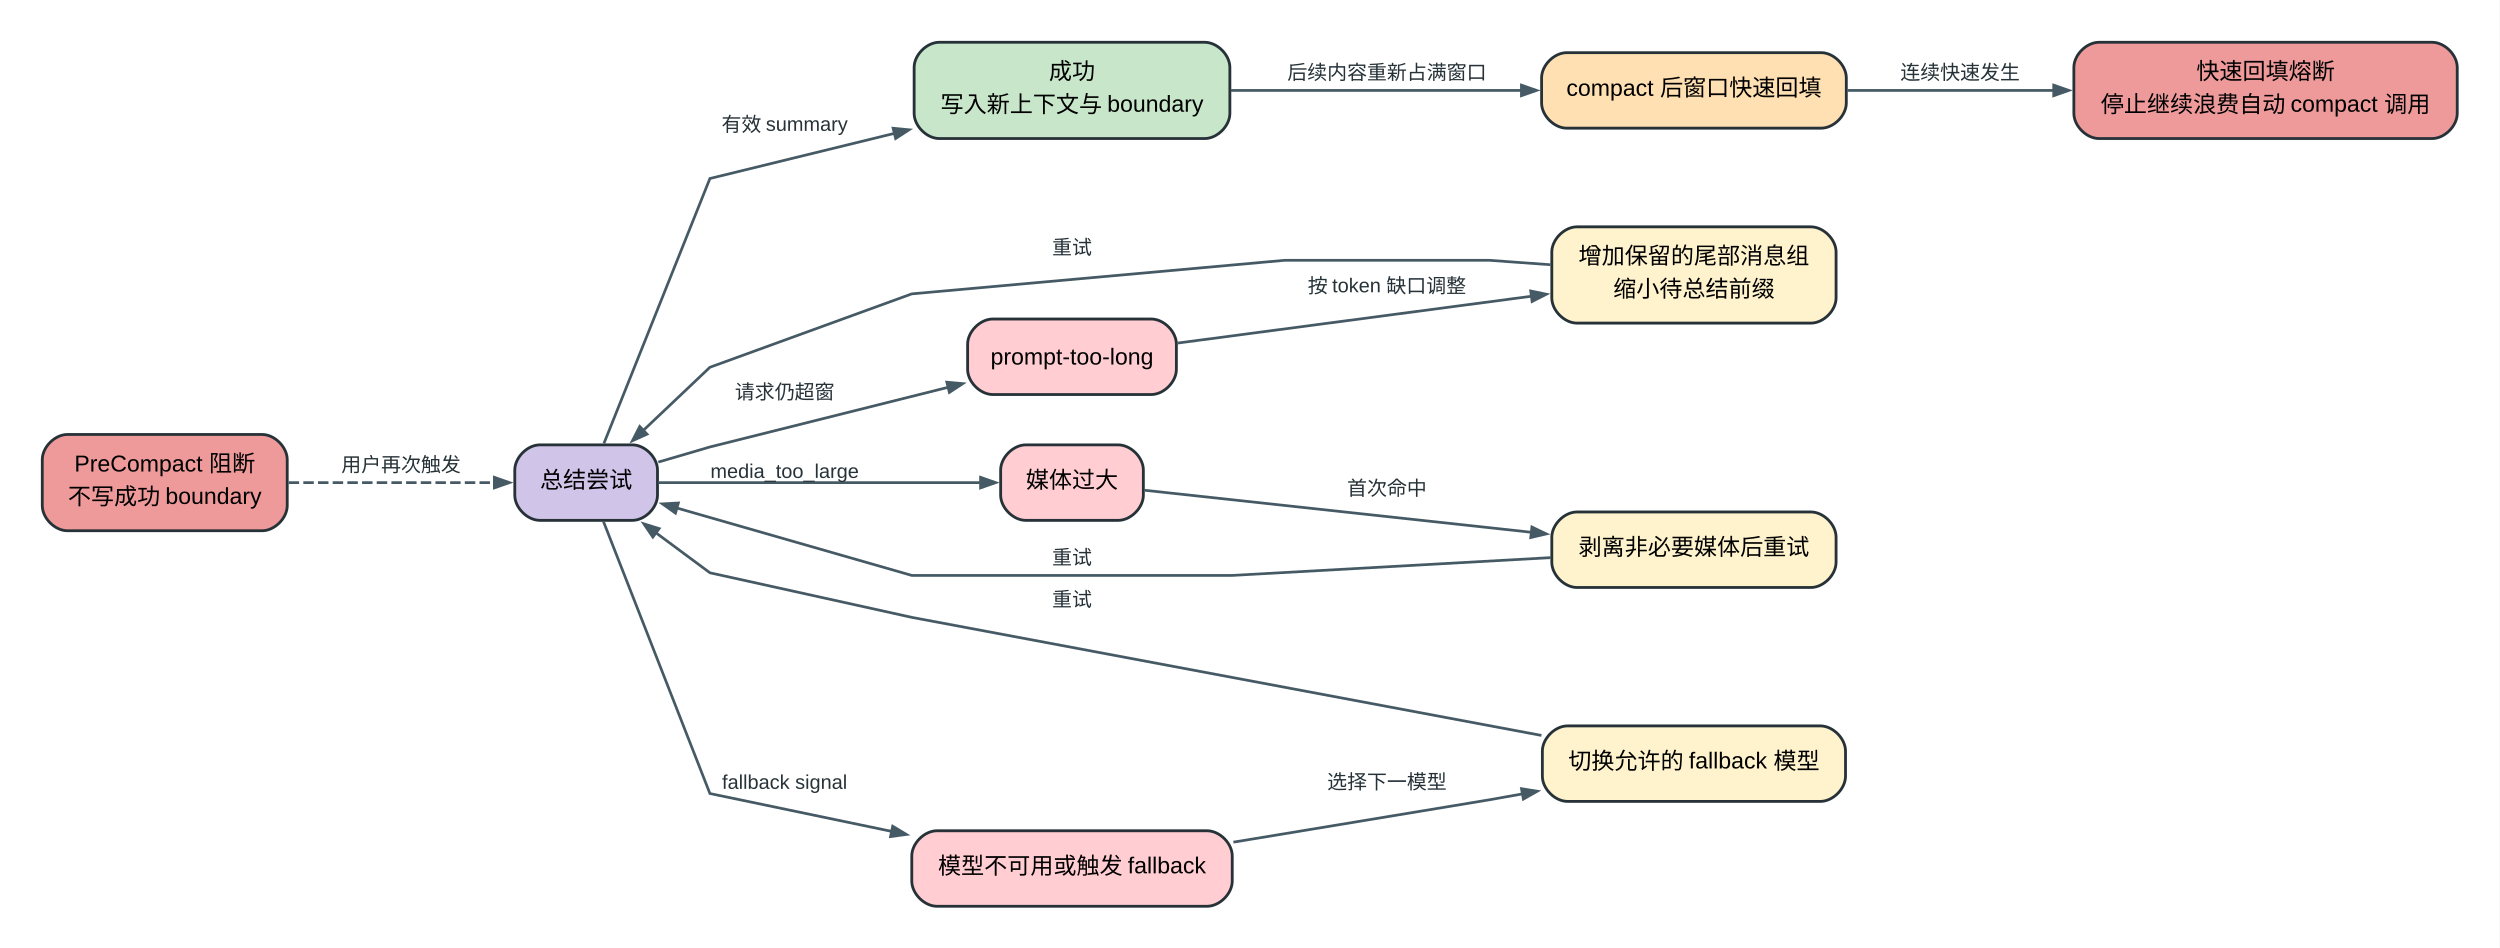
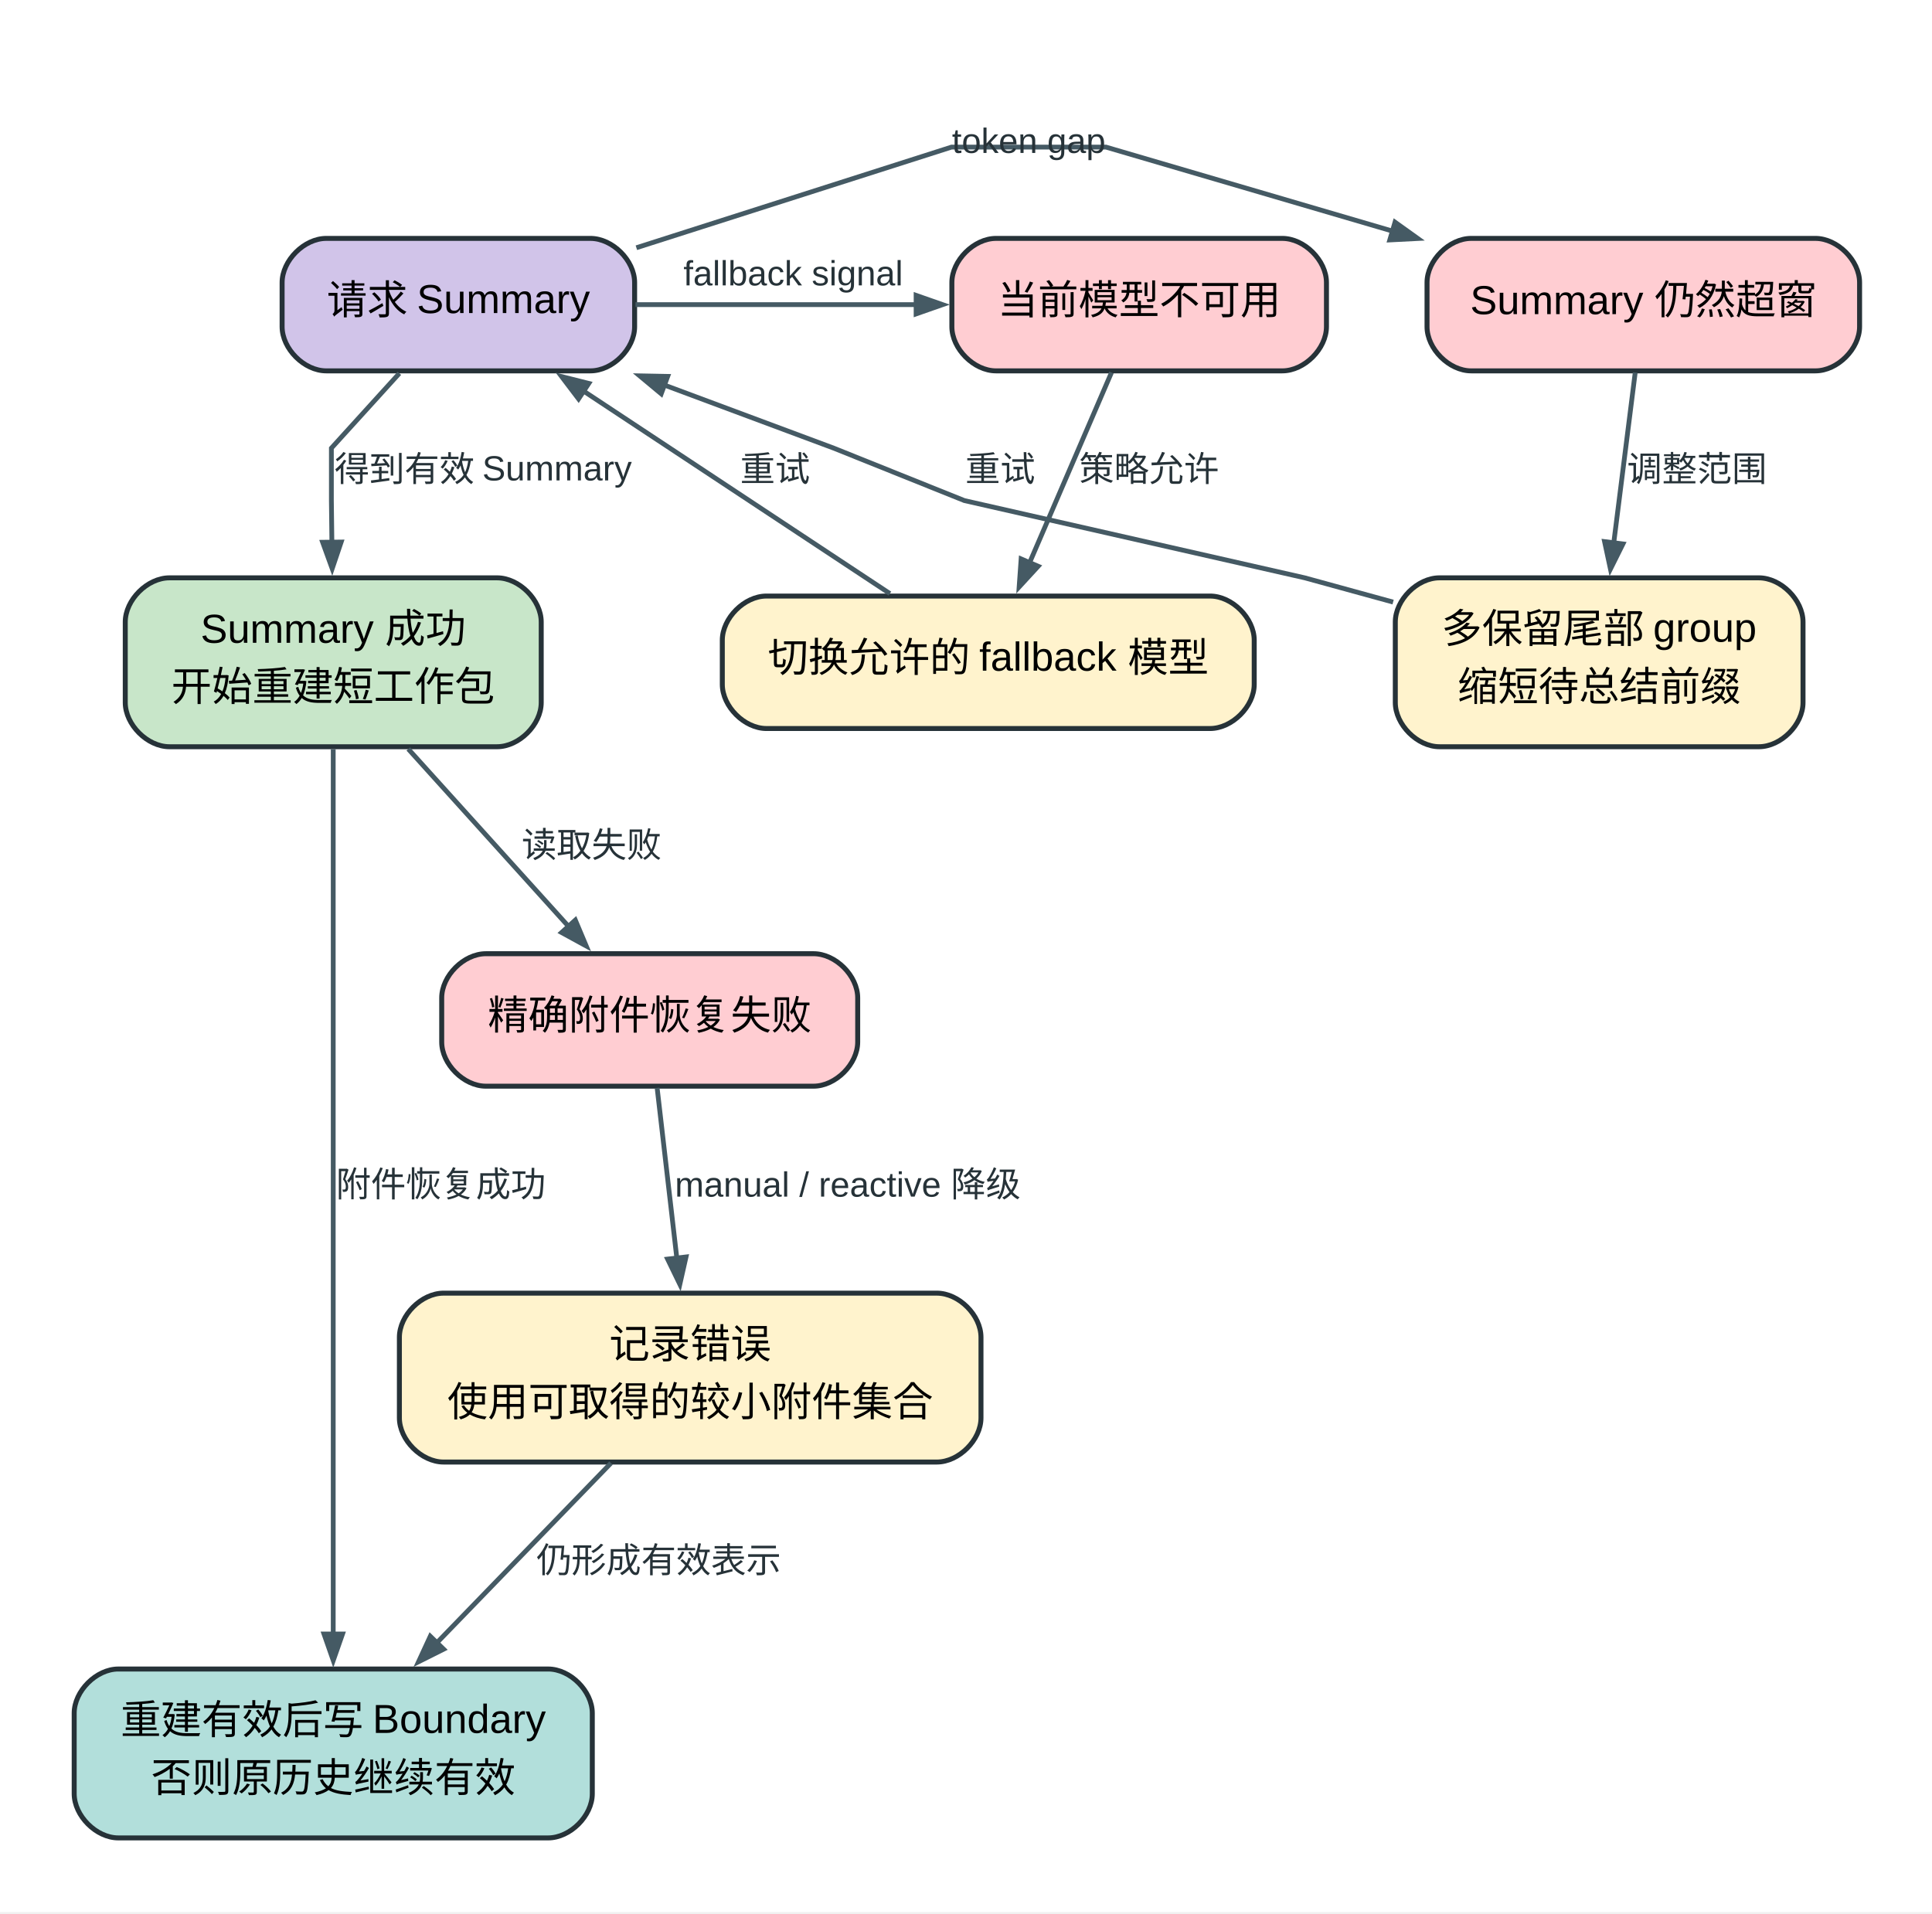
- <svg xmlns="http://www.w3.org/2000/svg" width="1192pt" height="452pt" viewBox="0.00 0.00 1192.00 452.00">
-   <g id="graph0" class="graph" transform="scale(1 1) rotate(0) translate(20.16 432.11)">
-     <polygon fill="#ffffff" stroke="none" points="-20.16,20.16 -20.16,-432.11 1171.61,-432.11 1171.61,20.16 -20.16,20.16" />
+ <svg xmlns="http://www.w3.org/2000/svg" width="525pt" height="520pt" viewBox="0.00 0.00 525.00 520.00">
+   <g id="graph0" class="graph" transform="scale(1 1) rotate(0) translate(20.16 499.49)">
+     <polygon fill="#ffffff" stroke="none" points="-20.16,20.16 -20.16,-499.49 505.32,-499.49 505.32,20.16 -20.16,20.16" />
    <g id="node1" class="node">
-       <path fill="#d1c4e9" stroke="#263238" stroke-width="1.35" d="M281.33,-220C281.33,-220 237.29,-220 237.29,-220 231.29,-220 225.29,-214 225.29,-208 225.29,-208 225.29,-196 225.29,-196 225.29,-190 231.29,-184 237.29,-184 237.29,-184 281.33,-184 281.33,-184 287.33,-184 293.33,-190 293.33,-196 293.33,-196 293.33,-208 293.33,-208 293.33,-214 287.33,-220 281.33,-220" />
-       <text xml:space="preserve" text-anchor="middle" x="259.31" y="-199.43" font-family="Arial, PingFang SC, Microsoft YaHei" font-size="11.00">总结尝试</text>
+       <path fill="#d1c4e9" stroke="#263238" stroke-width="1.35" d="M140.29,-434.7C140.29,-434.7 68.5,-434.7 68.5,-434.7 62.5,-434.7 56.5,-428.7 56.5,-422.7 56.5,-422.7 56.5,-410.7 56.5,-410.7 56.5,-404.7 62.5,-398.7 68.5,-398.7 68.5,-398.7 140.29,-398.7 140.29,-398.7 146.29,-398.7 152.29,-404.7 152.29,-410.7 152.29,-410.7 152.29,-422.7 152.29,-422.7 152.29,-428.7 146.29,-434.7 140.29,-434.7" />
+       <text xml:space="preserve" text-anchor="middle" x="104.39" y="-414.12" font-family="Arial, PingFang SC, Microsoft YaHei" font-size="11.00">请求 Summary</text>
    </g>
    <g id="node2" class="node">
-       <path fill="#c8e6c9" stroke="#263238" stroke-width="1.35" d="M554.24,-411.95C554.24,-411.95 427.7,-411.95 427.7,-411.95 421.7,-411.95 415.7,-405.95 415.7,-399.95 415.7,-399.95 415.7,-378.05 415.7,-378.05 415.7,-372.05 421.7,-366.05 427.7,-366.05 427.7,-366.05 554.24,-366.05 554.24,-366.05 560.24,-366.05 566.24,-372.05 566.24,-378.05 566.24,-378.05 566.24,-399.95 566.24,-399.95 566.24,-405.95 560.24,-411.95 554.24,-411.95" />
-       <text xml:space="preserve" text-anchor="middle" x="490.97" y="-394.3" font-family="Arial, PingFang SC, Microsoft YaHei" font-size="11.00">成功</text>
-       <text xml:space="preserve" text-anchor="middle" x="490.97" y="-378.55" font-family="Arial, PingFang SC, Microsoft YaHei" font-size="11.00">写入新上下文与 boundary</text>
+       <path fill="#ffcdd2" stroke="#263238" stroke-width="1.35" d="M473.16,-434.7C473.16,-434.7 379.62,-434.7 379.62,-434.7 373.62,-434.7 367.62,-428.7 367.62,-422.7 367.62,-422.7 367.62,-410.7 367.62,-410.7 367.62,-404.7 373.62,-398.7 379.62,-398.7 379.62,-398.7 473.16,-398.7 473.16,-398.7 479.16,-398.7 485.16,-404.7 485.16,-410.7 485.16,-410.7 485.16,-422.7 485.16,-422.7 485.16,-428.7 479.16,-434.7 473.16,-434.7" />
+       <text xml:space="preserve" text-anchor="middle" x="426.39" y="-414.12" font-family="Arial, PingFang SC, Microsoft YaHei" font-size="11.00">Summary 仍然超窗</text>
+     </g>
+     <g id="edge2" class="edge">
+       <path fill="none" stroke="#455a64" stroke-width="1.3" d="M152.77,-432.16C191.15,-444.42 238.39,-459.51 238.39,-459.51 238.39,-459.51 280.39,-459.51 280.39,-459.51 280.39,-459.51 320.32,-447.8 358.42,-436.63" />
+       <polygon fill="#455a64" stroke="#455a64" stroke-width="1.3" points="358.92,-439.11 365.12,-434.67 357.5,-434.28 358.92,-439.11" />
+       <text xml:space="preserve" text-anchor="middle" x="259.39" y="-457.93" font-family="Arial, PingFang SC, Microsoft YaHei" font-size="9.50" fill="#263238">token gap</text>
+     </g>
+     <g id="node4" class="node">
+       <path fill="#ffcdd2" stroke="#263238" stroke-width="1.35" d="M328.29,-434.7C328.29,-434.7 250.5,-434.7 250.5,-434.7 244.5,-434.7 238.5,-428.7 238.5,-422.7 238.5,-422.7 238.5,-410.7 238.5,-410.7 238.5,-404.7 244.5,-398.7 250.5,-398.7 250.5,-398.7 328.29,-398.7 328.29,-398.7 334.29,-398.7 340.29,-404.7 340.29,-410.7 340.29,-410.7 340.29,-422.7 340.29,-422.7 340.29,-428.7 334.29,-434.7 328.29,-434.7" />
+       <text xml:space="preserve" text-anchor="middle" x="289.39" y="-414.12" font-family="Arial, PingFang SC, Microsoft YaHei" font-size="11.00">当前模型不可用</text>
+     </g>
+     <g id="edge5" class="edge">
+       <path fill="none" stroke="#455a64" stroke-width="1.3" d="M152.52,-416.7C175.88,-416.7 204.19,-416.7 228.99,-416.7" />
+       <polygon fill="#455a64" stroke="#455a64" stroke-width="1.3" points="228.78,-419.22 235.98,-416.7 228.78,-414.18 228.78,-419.22" />
+       <text xml:space="preserve" text-anchor="middle" x="195.39" y="-421.93" font-family="Arial, PingFang SC, Microsoft YaHei" font-size="9.50" fill="#263238">fallback signal</text>
+     </g>
+     <g id="node6" class="node">
+       <path fill="#c8e6c9" stroke="#263238" stroke-width="1.35" d="M114.91,-342.45C114.91,-342.45 25.88,-342.45 25.88,-342.45 19.88,-342.45 13.88,-336.45 13.88,-330.45 13.88,-330.45 13.88,-308.55 13.88,-308.55 13.88,-302.55 19.88,-296.55 25.88,-296.55 25.88,-296.55 114.91,-296.55 114.91,-296.55 120.91,-296.55 126.91,-302.55 126.91,-308.55 126.91,-308.55 126.91,-330.45 126.91,-330.45 126.91,-336.45 120.91,-342.45 114.91,-342.45" />
+       <text xml:space="preserve" text-anchor="middle" x="70.39" y="-324.8" font-family="Arial, PingFang SC, Microsoft YaHei" font-size="11.00">Summary 成功</text>
+       <text xml:space="preserve" text-anchor="middle" x="70.39" y="-309.05" font-family="Arial, PingFang SC, Microsoft YaHei" font-size="11.00">开始重建短工作包</text>
    </g>
    <g id="edge1" class="edge">
-       <path fill="none" stroke="#455a64" stroke-width="1.3" d="M267.78,-220.66C283.45,-259.82 318.33,-347 318.33,-347 318.33,-347 362.81,-357.88 406.48,-368.57" />
-       <polygon fill="#455a64" stroke="#455a64" stroke-width="1.3" points="405.68,-370.97 413.28,-370.23 406.88,-366.07 405.68,-370.97" />
-       <text xml:space="preserve" text-anchor="middle" x="353.95" y="-369.46" font-family="Arial, PingFang SC, Microsoft YaHei" font-size="9.50" fill="#263238">有效 summary</text>
+       <path fill="none" stroke="#455a64" stroke-width="1.3" d="M88.36,-398.03C79.35,-388.11 69.89,-377.7 69.89,-377.7 69.89,-377.7 69.89,-363.45 69.89,-363.45 69.89,-363.45 69.95,-358.47 70.03,-351.9" />
+       <polygon fill="#455a64" stroke="#455a64" stroke-width="1.3" points="72.55,-352.18 70.11,-344.95 67.51,-352.12 72.55,-352.18" />
+       <text xml:space="preserve" text-anchor="middle" x="111.14" y="-368.68" font-family="Arial, PingFang SC, Microsoft YaHei" font-size="9.50" fill="#263238">得到有效 Summary</text>
    </g>
    <g id="node3" class="node">
-       <path fill="#ffcdd2" stroke="#263238" stroke-width="1.35" d="M528.74,-280C528.74,-280 453.2,-280 453.2,-280 447.2,-280 441.2,-274 441.2,-268 441.2,-268 441.2,-256 441.2,-256 441.2,-250 447.2,-244 453.2,-244 453.2,-244 528.74,-244 528.74,-244 534.74,-244 540.74,-250 540.74,-256 540.74,-256 540.74,-268 540.74,-268 540.74,-274 534.74,-280 528.74,-280" />
-       <text xml:space="preserve" text-anchor="middle" x="490.97" y="-258.3" font-family="Arial, PingFang SC, Microsoft YaHei" font-size="11.00">prompt-too-long</text>
+       <path fill="#fff3cd" stroke="#263238" stroke-width="1.35" d="M457.79,-342.45C457.79,-342.45 371,-342.45 371,-342.45 365,-342.45 359,-336.45 359,-330.45 359,-330.45 359,-308.55 359,-308.55 359,-302.55 365,-296.55 371,-296.55 371,-296.55 457.79,-296.55 457.79,-296.55 463.79,-296.55 469.79,-302.55 469.79,-308.55 469.79,-308.55 469.79,-330.45 469.79,-330.45 469.79,-336.45 463.79,-342.45 457.79,-342.45" />
+       <text xml:space="preserve" text-anchor="middle" x="414.39" y="-324.8" font-family="Arial, PingFang SC, Microsoft YaHei" font-size="11.00">多保留尾部 group</text>
+       <text xml:space="preserve" text-anchor="middle" x="414.39" y="-309.05" font-family="Arial, PingFang SC, Microsoft YaHei" font-size="11.00">缩短待总结前缀</text>
    </g>
-     <g id="edge2" class="edge">
-       <path fill="none" stroke="#455a64" stroke-width="1.3" d="M293.72,-211.79C306.62,-215.57 318.33,-219 318.33,-219 318.33,-219 382.17,-234.99 431.98,-247.47" />
-       <polygon fill="#455a64" stroke="#455a64" stroke-width="1.3" points="431.28,-249.89 438.88,-249.2 432.51,-245.01 431.28,-249.89" />
-       <text xml:space="preserve" text-anchor="middle" x="353.95" y="-241.87" font-family="Arial, PingFang SC, Microsoft YaHei" font-size="9.50" fill="#263238">请求仍超窗</text>
+     <g id="edge3" class="edge">
+       <path fill="none" stroke="#455a64" stroke-width="1.3" d="M424.19,-398.24C422.55,-385.23 420.27,-367.11 418.32,-351.64" />
+       <polygon fill="#455a64" stroke="#455a64" stroke-width="1.3" points="420.86,-351.67 417.46,-344.84 415.86,-352.3 420.86,-351.67" />
+       <text xml:space="preserve" text-anchor="middle" x="440.97" y="-368.68" font-family="Arial, PingFang SC, Microsoft YaHei" font-size="9.50" fill="#263238">调整范围</text>
+     </g>
+     <g id="edge4" class="edge">
+       <path fill="none" stroke="#455a64" stroke-width="1.3" d="M358.4,-335.86C344.95,-339.55 334.39,-342.45 334.39,-342.45 334.39,-342.45 241.89,-363.45 241.89,-363.45 241.89,-363.45 206.39,-377.7 206.39,-377.7 206.39,-377.7 184.03,-386.03 160.25,-394.89" />
+       <polygon fill="#455a64" stroke="#455a64" stroke-width="1.3" points="159.52,-392.47 153.66,-397.35 161.28,-397.2 159.52,-392.47" />
+       <text xml:space="preserve" text-anchor="middle" x="251.64" y="-368.68" font-family="Arial, PingFang SC, Microsoft YaHei" font-size="9.50" fill="#263238">重试</text>
    </g>
    <g id="node5" class="node">
-       <path fill="#ffcdd2" stroke="#263238" stroke-width="1.35" d="M512.99,-220C512.99,-220 468.95,-220 468.95,-220 462.95,-220 456.95,-214 456.95,-208 456.95,-208 456.95,-196 456.95,-196 456.95,-190 462.95,-184 468.95,-184 468.95,-184 512.99,-184 512.99,-184 518.99,-184 524.99,-190 524.99,-196 524.99,-196 524.99,-208 524.99,-208 524.99,-214 518.99,-220 512.99,-220" />
-       <text xml:space="preserve" text-anchor="middle" x="490.97" y="-199.43" font-family="Arial, PingFang SC, Microsoft YaHei" font-size="11.00">媒体过大</text>
+       <path fill="#fff3cd" stroke="#263238" stroke-width="1.35" d="M308.66,-337.5C308.66,-337.5 188.12,-337.5 188.12,-337.5 182.12,-337.5 176.12,-331.5 176.12,-325.5 176.12,-325.5 176.12,-313.5 176.12,-313.5 176.12,-307.5 182.12,-301.5 188.12,-301.5 188.12,-301.5 308.66,-301.5 308.66,-301.5 314.66,-301.5 320.66,-307.5 320.66,-313.5 320.66,-313.5 320.66,-325.5 320.66,-325.5 320.66,-331.5 314.66,-337.5 308.66,-337.5" />
+       <text xml:space="preserve" text-anchor="middle" x="248.39" y="-316.93" font-family="Arial, PingFang SC, Microsoft YaHei" font-size="11.00">切换允许的 fallback 模型</text>
    </g>
-     <g id="edge5" class="edge">
-       <path fill="none" stroke="#455a64" stroke-width="1.3" d="M293.71,-202C334.36,-202 403.06,-202 447.45,-202" />
-       <polygon fill="#455a64" stroke="#455a64" stroke-width="1.3" points="447.37,-204.52 454.57,-202 447.37,-199.48 447.37,-204.52" />
-       <text xml:space="preserve" text-anchor="middle" x="353.95" y="-204.22" font-family="Arial, PingFang SC, Microsoft YaHei" font-size="9.50" fill="#263238">media_too_large</text>
+     <g id="edge6" class="edge">
+       <path fill="none" stroke="#455a64" stroke-width="1.3" d="M281.87,-398.24C275.61,-383.7 266.61,-362.8 259.52,-346.33" />
+       <polygon fill="#455a64" stroke="#455a64" stroke-width="1.3" points="261.95,-345.6 256.78,-339.98 257.32,-347.59 261.95,-345.6" />
+       <text xml:space="preserve" text-anchor="middle" x="292.07" y="-368.68" font-family="Arial, PingFang SC, Microsoft YaHei" font-size="9.50" fill="#263238">策略允许</text>
+     </g>
+     <g id="edge7" class="edge">
+       <path fill="none" stroke="#455a64" stroke-width="1.3" d="M221.66,-338.17C198.16,-353.71 163.84,-376.4 138.4,-393.22" />
+       <polygon fill="#455a64" stroke="#455a64" stroke-width="1.3" points="137.06,-391.08 132.45,-397.15 139.84,-395.29 137.06,-391.08" />
+       <text xml:space="preserve" text-anchor="middle" x="190.46" y="-368.68" font-family="Arial, PingFang SC, Microsoft YaHei" font-size="9.50" fill="#263238">重试</text>
    </g>
    <g id="node7" class="node">
-       <path fill="#ffcdd2" stroke="#263238" stroke-width="1.35" d="M555.37,-36C555.37,-36 426.58,-36 426.58,-36 420.58,-36 414.58,-30 414.58,-24 414.58,-24 414.58,-12 414.58,-12 414.58,-6 420.58,0 426.58,0 426.58,0 555.37,0 555.37,0 561.37,0 567.37,-6 567.37,-12 567.37,-12 567.37,-24 567.37,-24 567.37,-30 561.37,-36 555.37,-36" />
-       <text xml:space="preserve" text-anchor="middle" x="490.97" y="-15.43" font-family="Arial, PingFang SC, Microsoft YaHei" font-size="11.00">模型不可用或触发 fallback</text>
+       <path fill="#ffcdd2" stroke="#263238" stroke-width="1.35" d="M200.91,-240.3C200.91,-240.3 111.87,-240.3 111.87,-240.3 105.87,-240.3 99.87,-234.3 99.87,-228.3 99.87,-228.3 99.87,-216.3 99.87,-216.3 99.87,-210.3 105.87,-204.3 111.87,-204.3 111.87,-204.3 200.91,-204.3 200.91,-204.3 206.91,-204.3 212.91,-210.3 212.91,-216.3 212.91,-216.3 212.91,-228.3 212.91,-228.3 212.91,-234.3 206.91,-240.3 200.91,-240.3" />
+       <text xml:space="preserve" text-anchor="middle" x="156.39" y="-219.73" font-family="Arial, PingFang SC, Microsoft YaHei" font-size="11.00">精确附件恢复失败</text>
+     </g>
+     <g id="edge9" class="edge">
+       <path fill="none" stroke="#455a64" stroke-width="1.3" d="M90.78,-295.94C103.96,-281.35 121.1,-262.37 134.56,-247.47" />
+       <polygon fill="#455a64" stroke="#455a64" stroke-width="1.3" points="136.18,-249.44 139.14,-242.4 132.44,-246.06 136.18,-249.44" />
+       <text xml:space="preserve" text-anchor="middle" x="140.6" y="-266.53" font-family="Arial, PingFang SC, Microsoft YaHei" font-size="9.50" fill="#263238">读取失败</text>
+     </g>
+     <g id="node9" class="node">
+       <path fill="#b2dfdb" stroke="#263238" stroke-width="1.35" d="M128.79,-45.9C128.79,-45.9 12,-45.9 12,-45.9 6,-45.9 0,-39.9 0,-33.9 0,-33.9 0,-12 0,-12 0,-6 6,0 12,0 12,0 128.79,0 128.79,0 134.79,0 140.79,-6 140.79,-12 140.79,-12 140.79,-33.9 140.79,-33.9 140.79,-39.9 134.79,-45.9 128.79,-45.9" />
+       <text xml:space="preserve" text-anchor="middle" x="70.39" y="-28.25" font-family="Arial, PingFang SC, Microsoft YaHei" font-size="11.00">重建有效后写 Boundary</text>
+       <text xml:space="preserve" text-anchor="middle" x="70.39" y="-12.5" font-family="Arial, PingFang SC, Microsoft YaHei" font-size="11.00">否则原历史继续有效</text>
    </g>
    <g id="edge8" class="edge">
-       <path fill="none" stroke="#455a64" stroke-width="1.3" d="M267.54,-183.52C283.09,-143.78 318.33,-53.75 318.33,-53.75 318.33,-53.75 361.83,-44.69 405.03,-35.69" />
-       <polygon fill="#455a64" stroke="#455a64" stroke-width="1.3" points="405.48,-38.17 412.01,-34.24 404.45,-33.24 405.48,-38.17" />
-       <text xml:space="preserve" text-anchor="middle" x="353.95" y="-55.98" font-family="Arial, PingFang SC, Microsoft YaHei" font-size="9.50" fill="#263238">fallback signal</text>
-     </g>
-     <g id="node10" class="node">
-       <path fill="#ffe0b2" stroke="#263238" stroke-width="1.35" d="M848.16,-407C848.16,-407 726.87,-407 726.87,-407 720.87,-407 714.87,-401 714.87,-395 714.87,-395 714.87,-383 714.87,-383 714.87,-377 720.87,-371 726.87,-371 726.87,-371 848.16,-371 848.16,-371 854.16,-371 860.16,-377 860.16,-383 860.16,-383 860.16,-395 860.16,-395 860.16,-401 854.16,-407 848.16,-407" />
-       <text xml:space="preserve" text-anchor="middle" x="787.51" y="-386.43" font-family="Arial, PingFang SC, Microsoft YaHei" font-size="11.00">compact 后窗口快速回填</text>
-     </g>
-     <g id="edge12" class="edge">
-       <path fill="none" stroke="#455a64" stroke-width="1.3" d="M566.68,-389C609,-389 661.99,-389 705.34,-389" />
-       <polygon fill="#455a64" stroke="#455a64" stroke-width="1.3" points="705.26,-391.52 712.46,-389 705.26,-386.48 705.26,-391.52" />
-       <text xml:space="preserve" text-anchor="middle" x="641.12" y="-394.23" font-family="Arial, PingFang SC, Microsoft YaHei" font-size="9.50" fill="#263238">后续内容重新占满窗口</text>
-     </g>
-     <g id="node4" class="node">
-       <path fill="#fff3cd" stroke="#263238" stroke-width="1.35" d="M843.28,-323.95C843.28,-323.95 731.74,-323.95 731.74,-323.95 725.74,-323.95 719.74,-317.95 719.74,-311.95 719.74,-311.95 719.74,-290.05 719.74,-290.05 719.74,-284.05 725.74,-278.05 731.74,-278.05 731.74,-278.05 843.28,-278.05 843.28,-278.05 849.28,-278.05 855.28,-284.05 855.28,-290.05 855.28,-290.05 855.28,-311.95 855.28,-311.95 855.28,-317.95 849.28,-323.95 843.28,-323.95" />
-       <text xml:space="preserve" text-anchor="middle" x="787.51" y="-306.3" font-family="Arial, PingFang SC, Microsoft YaHei" font-size="11.00">增加保留的尾部消息组</text>
-       <text xml:space="preserve" text-anchor="middle" x="787.51" y="-290.55" font-family="Arial, PingFang SC, Microsoft YaHei" font-size="11.00">缩小待总结前缀</text>
-     </g>
-     <g id="edge3" class="edge">
-       <path fill="none" stroke="#455a64" stroke-width="1.3" d="M541.27,-268.53C587.33,-274.63 656.78,-283.82 710.03,-290.87" />
-       <polygon fill="#455a64" stroke="#455a64" stroke-width="1.3" points="709.68,-293.37 717.15,-291.82 710.35,-288.37 709.68,-293.37" />
-       <text xml:space="preserve" text-anchor="middle" x="641.12" y="-292.5" font-family="Arial, PingFang SC, Microsoft YaHei" font-size="9.50" fill="#263238">按 token 缺口调整</text>
-     </g>
-     <g id="edge4" class="edge">
-       <path fill="none" stroke="#455a64" stroke-width="1.3" d="M719.13,-305.88C702.76,-307.07 689.87,-308 689.87,-308 689.87,-308 592.37,-308 592.37,-308 592.37,-308 414.58,-292 414.58,-292 414.58,-292 318.33,-257 318.33,-257 318.33,-257 301.83,-241.36 286.43,-226.76" />
-       <polygon fill="#455a64" stroke="#455a64" stroke-width="1.3" points="288.34,-225.1 281.38,-221.97 284.87,-228.76 288.34,-225.1" />
-       <text xml:space="preserve" text-anchor="middle" x="490.97" y="-310.82" font-family="Arial, PingFang SC, Microsoft YaHei" font-size="9.50" fill="#263238">重试</text>
-     </g>
-     <g id="node6" class="node">
-       <path fill="#fff3cd" stroke="#263238" stroke-width="1.35" d="M843.28,-188C843.28,-188 731.74,-188 731.74,-188 725.74,-188 719.74,-182 719.74,-176 719.74,-176 719.74,-164 719.74,-164 719.74,-158 725.74,-152 731.74,-152 731.74,-152 843.28,-152 843.28,-152 849.28,-152 855.28,-158 855.28,-164 855.28,-164 855.28,-176 855.28,-176 855.28,-182 849.28,-188 843.28,-188" />
-       <text xml:space="preserve" text-anchor="middle" x="787.51" y="-167.43" font-family="Arial, PingFang SC, Microsoft YaHei" font-size="11.00">剥离非必要媒体后重试</text>
-     </g>
-     <g id="edge6" class="edge">
-       <path fill="none" stroke="#455a64" stroke-width="1.3" d="M525.48,-198.36C570.08,-193.51 650.28,-184.8 710.05,-178.31" />
-       <polygon fill="#455a64" stroke="#455a64" stroke-width="1.3" points="710.25,-180.82 717.13,-177.54 709.7,-175.81 710.25,-180.82" />
-       <text xml:space="preserve" text-anchor="middle" x="641.12" y="-195.96" font-family="Arial, PingFang SC, Microsoft YaHei" font-size="9.50" fill="#263238">首次命中</text>
-     </g>
-     <g id="edge7" class="edge">
-       <path fill="none" stroke="#455a64" stroke-width="1.3" d="M719.27,-166.24C654.86,-162.64 567.37,-157.75 567.37,-157.75 567.37,-157.75 414.58,-157.75 414.58,-157.75 414.58,-157.75 348.01,-176.84 302.33,-189.95" />
-       <polygon fill="#455a64" stroke="#455a64" stroke-width="1.3" points="301.9,-187.45 295.68,-191.86 303.29,-192.29 301.9,-187.45" />
-       <text xml:space="preserve" text-anchor="middle" x="490.97" y="-162.97" font-family="Arial, PingFang SC, Microsoft YaHei" font-size="9.50" fill="#263238">重试</text>
+       <path fill="none" stroke="#455a64" stroke-width="1.3" d="M70.39,-295.88C70.39,-243.7 70.39,-114.88 70.39,-55.21" />
+       <polygon fill="#455a64" stroke="#455a64" stroke-width="1.3" points="72.92,-55.42 70.4,-48.22 67.88,-55.42 72.92,-55.42" />
+       <text xml:space="preserve" text-anchor="middle" x="99.64" y="-174.28" font-family="Arial, PingFang SC, Microsoft YaHei" font-size="9.50" fill="#263238">附件恢复成功</text>
    </g>
    <g id="node8" class="node">
-       <path fill="#fff3cd" stroke="#263238" stroke-width="1.35" d="M847.78,-86C847.78,-86 727.24,-86 727.24,-86 721.24,-86 715.24,-80 715.24,-74 715.24,-74 715.24,-62 715.24,-62 715.24,-56 721.24,-50 727.24,-50 727.24,-50 847.78,-50 847.78,-50 853.78,-50 859.78,-56 859.78,-62 859.78,-62 859.78,-74 859.78,-74 859.78,-80 853.78,-86 847.78,-86" />
-       <text xml:space="preserve" text-anchor="middle" x="787.51" y="-65.42" font-family="Arial, PingFang SC, Microsoft YaHei" font-size="11.00">切换允许的 fallback 模型</text>
-     </g>
-     <g id="edge9" class="edge">
-       <path fill="none" stroke="#455a64" stroke-width="1.3" d="M567.92,-30.57C623.73,-39.8 689.87,-50.75 689.87,-50.75 689.87,-50.75 696.37,-51.91 706.01,-53.63" />
-       <polygon fill="#455a64" stroke="#455a64" stroke-width="1.3" points="705.29,-56.06 712.82,-54.85 706.18,-51.1 705.29,-56.06" />
-       <text xml:space="preserve" text-anchor="middle" x="641.12" y="-55.98" font-family="Arial, PingFang SC, Microsoft YaHei" font-size="9.50" fill="#263238">选择下一模型</text>
+       <path fill="#fff3cd" stroke="#263238" stroke-width="1.35" d="M234.41,-148.05C234.41,-148.05 100.38,-148.05 100.38,-148.05 94.38,-148.05 88.37,-142.05 88.37,-136.05 88.37,-136.05 88.37,-114.15 88.37,-114.15 88.37,-108.15 94.37,-102.15 100.37,-102.15 100.37,-102.15 234.41,-102.15 234.41,-102.15 240.41,-102.15 246.41,-108.15 246.41,-114.15 246.41,-114.15 246.41,-136.05 246.41,-136.05 246.41,-142.05 240.41,-148.05 234.41,-148.05" />
+       <text xml:space="preserve" text-anchor="middle" x="167.39" y="-130.4" font-family="Arial, PingFang SC, Microsoft YaHei" font-size="11.00">记录错误</text>
+       <text xml:space="preserve" text-anchor="middle" x="167.39" y="-114.65" font-family="Arial, PingFang SC, Microsoft YaHei" font-size="11.00">使用可取得的较小附件集合</text>
    </g>
    <g id="edge10" class="edge">
-       <path fill="none" stroke="#455a64" stroke-width="1.3" d="M714.8,-81.45C606.72,-101.72 414.58,-137.75 414.58,-137.75 414.58,-137.75 318.33,-159 318.33,-159 318.33,-159 305.75,-168.33 292.3,-178.29" />
-       <polygon fill="#455a64" stroke="#455a64" stroke-width="1.3" points="291.12,-176.03 286.83,-182.34 294.12,-180.08 291.12,-176.03" />
-       <text xml:space="preserve" text-anchor="middle" x="490.97" y="-142.97" font-family="Arial, PingFang SC, Microsoft YaHei" font-size="9.50" fill="#263238">重试</text>
-     </g>
-     <g id="node9" class="node">
-       <path fill="#ef9a9a" stroke="#263238" stroke-width="1.35" d="M104.79,-224.95C104.79,-224.95 12,-224.95 12,-224.95 6,-224.95 0,-218.95 0,-212.95 0,-212.95 0,-191.05 0,-191.05 0,-185.05 6,-179.05 12,-179.05 12,-179.05 104.79,-179.05 104.79,-179.05 110.79,-179.05 116.79,-185.05 116.79,-191.05 116.79,-191.05 116.79,-212.95 116.79,-212.95 116.79,-218.95 110.79,-224.95 104.79,-224.95" />
-       <text xml:space="preserve" text-anchor="middle" x="58.39" y="-207.3" font-family="Arial, PingFang SC, Microsoft YaHei" font-size="11.00">PreCompact 阻断</text>
-       <text xml:space="preserve" text-anchor="middle" x="58.39" y="-191.55" font-family="Arial, PingFang SC, Microsoft YaHei" font-size="11.00">不写成功 boundary</text>
+       <path fill="none" stroke="#455a64" stroke-width="1.3" d="M158.41,-203.84C159.92,-190.83 162.01,-172.71 163.8,-157.24" />
+       <polygon fill="#455a64" stroke="#455a64" stroke-width="1.3" points="166.26,-157.89 164.58,-150.45 161.25,-157.31 166.26,-157.89" />
+       <text xml:space="preserve" text-anchor="middle" x="210.22" y="-174.28" font-family="Arial, PingFang SC, Microsoft YaHei" font-size="9.50" fill="#263238">manual / reactive 降级</text>
    </g>
    <g id="edge11" class="edge">
-       <path fill="none" stroke="#455a64" stroke-width="1.3" stroke-dasharray="5,2" d="M117.46,-202C148.92,-202 187.1,-202 215.77,-202" />
-       <polygon fill="#455a64" stroke="#455a64" stroke-width="1.3" points="215.55,-204.52 222.75,-202 215.55,-199.48 215.55,-204.52" />
-       <text xml:space="preserve" text-anchor="middle" x="171.04" y="-207.22" font-family="Arial, PingFang SC, Microsoft YaHei" font-size="9.50" fill="#263238">用户再次触发</text>
-     </g>
-     <g id="node11" class="node">
-       <path fill="#ef9a9a" stroke="#263238" stroke-width="1.35" d="M1139.45,-411.95C1139.45,-411.95 980.66,-411.95 980.66,-411.95 974.66,-411.95 968.66,-405.95 968.66,-399.95 968.66,-399.95 968.66,-378.05 968.66,-378.05 968.66,-372.05 974.66,-366.05 980.66,-366.05 980.66,-366.05 1139.45,-366.05 1139.45,-366.05 1145.45,-366.05 1151.45,-372.05 1151.45,-378.05 1151.45,-378.05 1151.45,-399.95 1151.45,-399.95 1151.45,-405.95 1145.45,-411.95 1139.45,-411.95" />
-       <text xml:space="preserve" text-anchor="middle" x="1060.05" y="-394.3" font-family="Arial, PingFang SC, Microsoft YaHei" font-size="11.00">快速回填熔断</text>
-       <text xml:space="preserve" text-anchor="middle" x="1060.05" y="-378.55" font-family="Arial, PingFang SC, Microsoft YaHei" font-size="11.00">停止继续浪费自动 compact 调用</text>
-     </g>
-     <g id="edge13" class="edge">
-       <path fill="none" stroke="#455a64" stroke-width="1.3" d="M860.66,-389C890.85,-389 926.45,-389 959.09,-389" />
-       <polygon fill="#455a64" stroke="#455a64" stroke-width="1.3" points="959.05,-391.52 966.25,-389 959.05,-386.48 959.05,-391.52" />
-       <text xml:space="preserve" text-anchor="middle" x="914.41" y="-394.23" font-family="Arial, PingFang SC, Microsoft YaHei" font-size="9.50" fill="#263238">连续快速发生</text>
+       <path fill="none" stroke="#455a64" stroke-width="1.3" d="M145.87,-101.87C131.9,-87.45 113.56,-68.51 98.45,-52.92" />
+       <polygon fill="#455a64" stroke="#455a64" stroke-width="1.3" points="100.39,-51.29 93.57,-47.87 96.77,-54.8 100.39,-51.29" />
+       <text xml:space="preserve" text-anchor="middle" x="158.83" y="-72.12" font-family="Arial, PingFang SC, Microsoft YaHei" font-size="9.50" fill="#263238">仍形成有效表示</text>
    </g>
  </g>
</svg>
